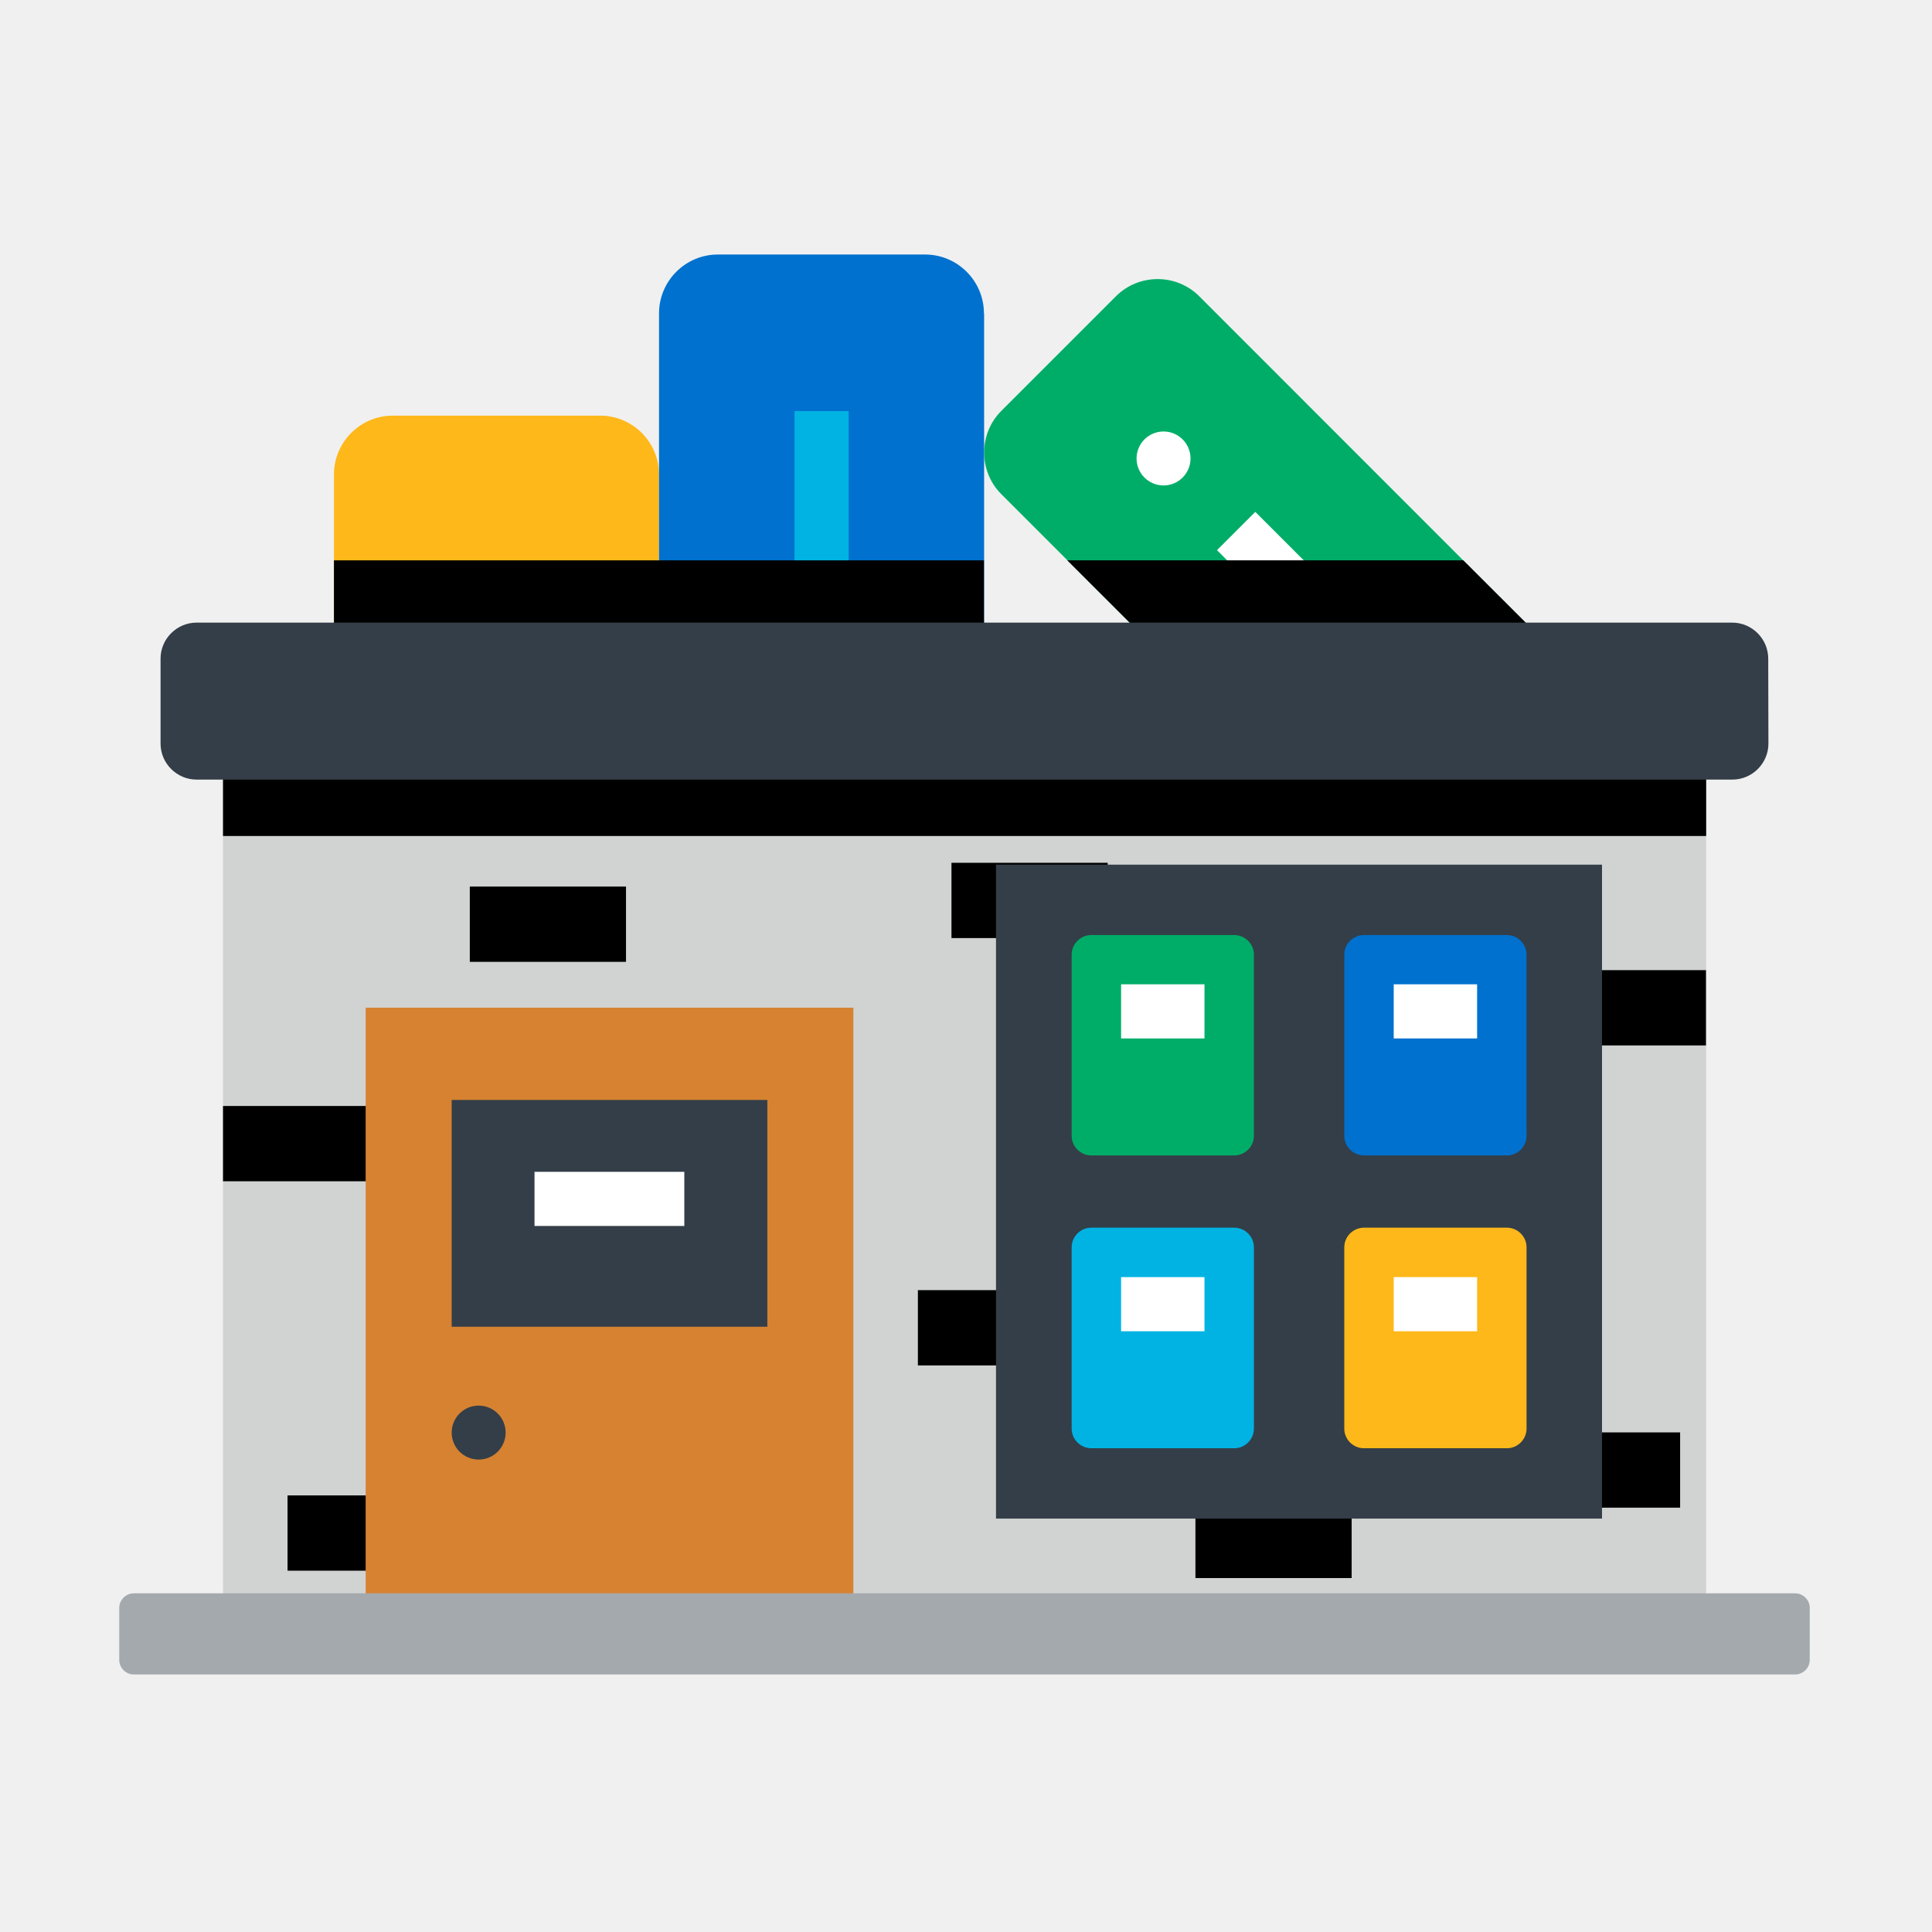
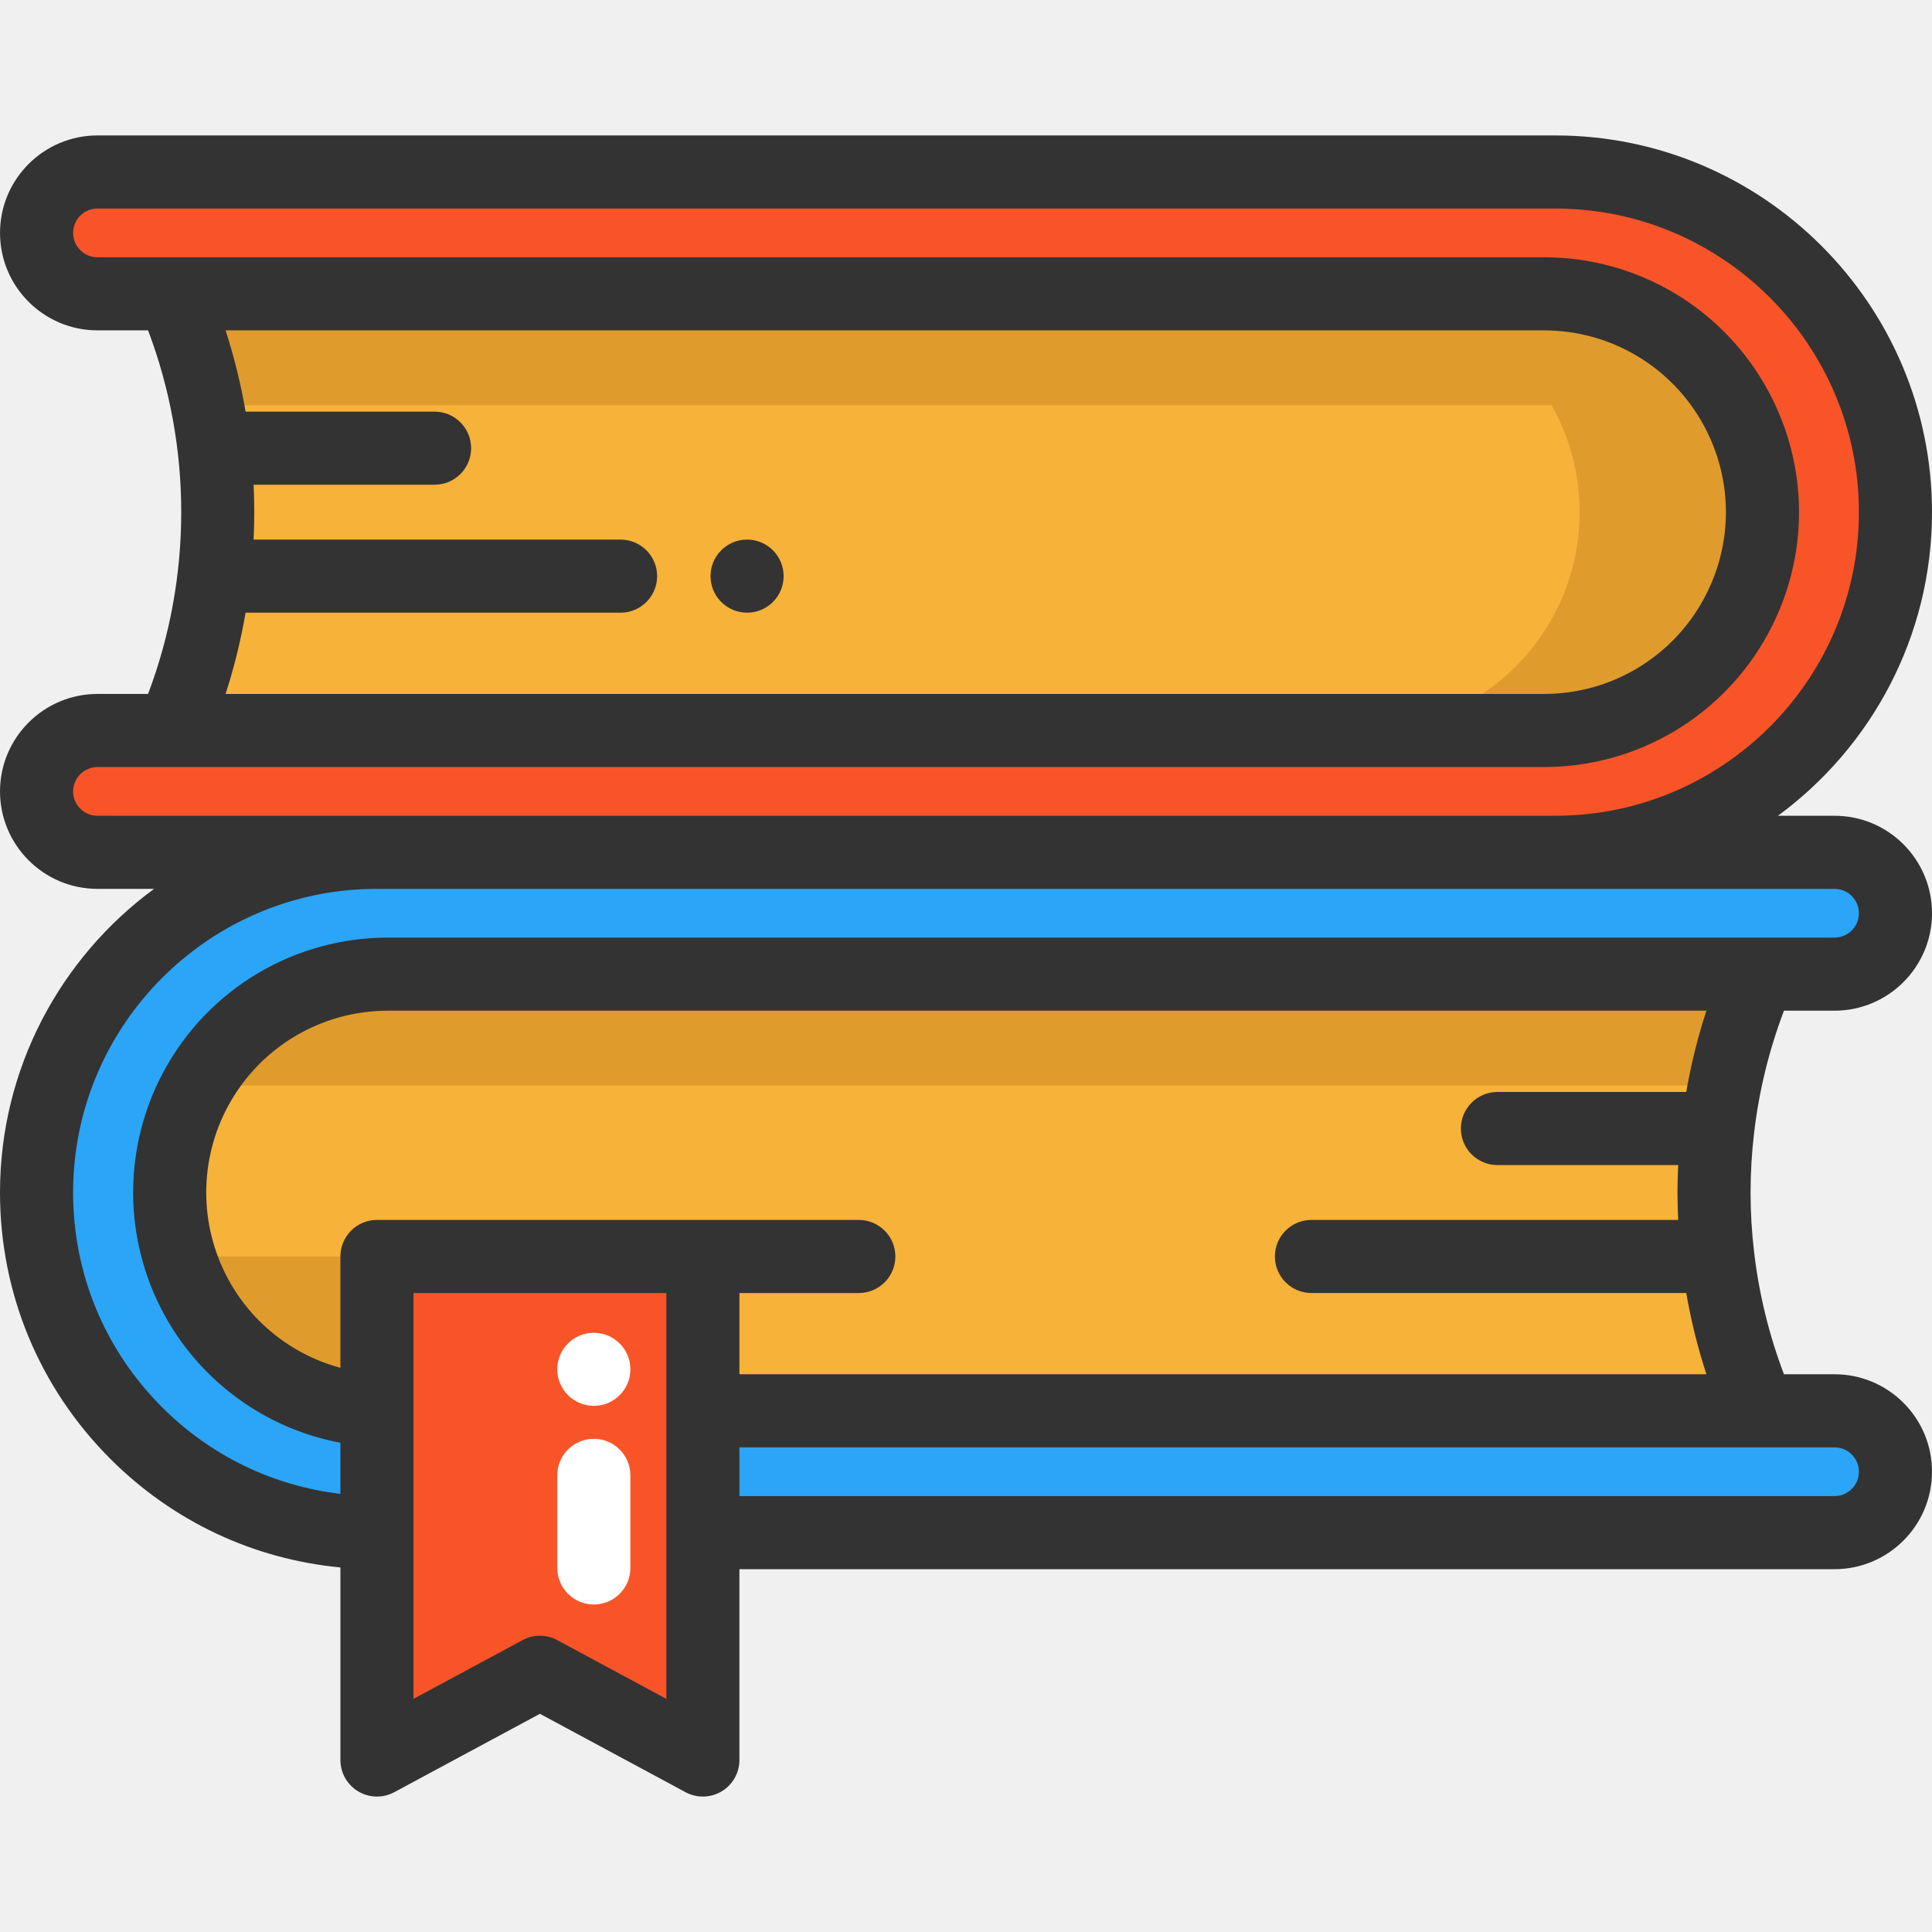
- <svg xmlns="http://www.w3.org/2000/svg" width="800px" height="800px" viewBox="0 0 1024 1024" class="icon" version="1.1">
-   <path d="M349.3 251.5c0-17.2-14-31.2-31.2-31.2H208.2c-17.2 0-31.2 14-31.2 31.2v369c0 17.2 14 31.2 31.2 31.2h109.9c17.2 0 31.2-14 31.2-31.2v-369z" fill="#FFB819" />
-   <path d="M521.5 166.1c0-17.2-14-31.2-31.2-31.2H380.5c-17.2 0-31.2 14-31.2 31.2v369c0 17.2 14 31.2 31.2 31.2h109.9c17.2 0 31.2-14 31.2-31.2v-369z" fill="#0071CE" />
-   <path d="M421.1 217.9h28.7v265.4h-28.7z" fill="#00B3E3" />
-   <path d="M177 297h344.5v63.6H177z" fill="" />
-   <path d="M635.6 157c-12.1-12.1-32-12.1-44.1 0l-60.8 60.8c-12.1 12.1-12.1 32 0 44.1l234 234.1c12.1 12.1 32 12.1 44.1 0l60.8-60.8c12.1-12.1 12.1-32 0-44.1L635.6 157z" fill="#00AD68" />
-   <path d="M616.7 243m-14.3 0a14.3 14.3 0 1 0 28.6 0 14.3 14.3 0 1 0-28.6 0Z" fill="#FFFFFF" />
-   <path d="M665.336 271.307L808.1 414.07l-20.294 20.294L645.043 291.6z" fill="#FFFFFF" />
-   <path d="M775.6 297H565.7l63.6 63.5h209.9z" fill="" />
-   <path d="M118.2 368.4h786.1v505.9H118.2z" fill="#D1D3D3" />
-   <path d="M118.2 586.2H201v39.9h-82.8zM249 469.9h82.8v39.9H249zM504.3 457.3h82.8v39.9h-82.8zM376.5 393.3h82.8v39.9h-82.8zM821.4 514.2h82.8v39.9h-82.8zM807.7 759.2h82.8v39.9h-82.8zM633.6 796.5h82.8v39.9h-82.8zM486.5 683.8h82.8v39.9h-82.8zM152.4 792.6h82.8v39.9h-82.8z" fill="" />
-   <path d="M118.2 368.4h786.1v74.7H118.2z" fill="" />
-   <path d="M937.3 394.1c0 10.5-8.6 19.1-19.1 19.1h-814c-10.5 0-19.1-8.6-19.1-19.1v-45c0-10.5 8.6-19.1 19.1-19.1h813.9c10.5 0 19.1 8.6 19.1 19.1l0.1 45zM527.9 458.3h321.2v346.6H527.9z" fill="#333E48" />
-   <path d="M664.6 602c0 5.7-4.7 10.4-10.4 10.4h-75.8c-5.7 0-10.4-4.7-10.4-10.4v-96c0-5.7 4.7-10.4 10.4-10.4h75.8c5.7 0 10.4 4.7 10.4 10.4v96z" fill="#00AD68" />
-   <path d="M594.2 521.7h44.2v28.7h-44.2z" fill="#FFFFFF" />
-   <path d="M809.1 602c0 5.7-4.7 10.4-10.4 10.4h-75.8c-5.7 0-10.4-4.7-10.4-10.4v-96c0-5.7 4.7-10.4 10.4-10.4h75.8c5.7 0 10.4 4.7 10.4 10.4v96z" fill="#0071CE" />
-   <path d="M738.7 521.7h44.2v28.7h-44.2z" fill="#FFFFFF" />
-   <path d="M664.6 757.2c0 5.7-4.7 10.4-10.4 10.4h-75.8c-5.7 0-10.4-4.7-10.4-10.4v-96.1c0-5.7 4.7-10.4 10.4-10.4h75.8c5.7 0 10.4 4.7 10.4 10.4v96.1z" fill="#00B3E3" />
-   <path d="M594.2 676.9h44.2v28.7h-44.2z" fill="#FFFFFF" />
-   <path d="M809.1 757.2c0 5.7-4.7 10.4-10.4 10.4h-75.8c-5.7 0-10.4-4.7-10.4-10.4v-96.1c0-5.7 4.7-10.4 10.4-10.4h75.8c5.7 0 10.4 4.7 10.4 10.4v96.1z" fill="#FFB819" />
-   <path d="M738.7 676.9h44.2v28.7h-44.2z" fill="#FFFFFF" />
-   <path d="M193.8 534.1h258.5v340.2H193.8z" fill="#D68231" />
-   <path d="M239.4 583h167.3v120.2H239.4z" fill="#333E48" />
-   <path d="M283.3 621.1h79.4v28.7h-79.4z" fill="#FFFFFF" />
-   <path d="M253.7 759.3m-14.3 0a14.3 14.3 0 1 0 28.6 0 14.3 14.3 0 1 0-28.6 0Z" fill="#333E48" />
-   <path d="M959.2 879.8c0 4.2-3.5 7.7-7.7 7.7H70.9c-4.2 0-7.7-3.5-7.7-7.7v-27.6c0-4.2 3.5-7.7 7.7-7.7h880.6c4.2 0 7.7 3.5 7.7 7.7v27.6z" fill="#A4A9AD" />
+ <svg xmlns="http://www.w3.org/2000/svg" height="800px" width="800px" version="1.1" id="Layer_1" viewBox="0 0 512 512" xml:space="preserve">
+   <polygon style="fill:#F95428;" points="186.268,406.163 186.268,466.42 143.084,443.174 99.9,466.42 99.9,406.163 99.9,373.801   99.9,332.98 186.268,332.98 186.268,373.878 " />
+   <g>
+     <path style="fill:#F7B239;" d="M455.241,332.98c1.627,13.973,5.295,27.752,10.99,40.899H186.268V332.98H99.9v40.821   c-9.556-0.478-18.699-3.306-26.68-8.071c-8.807-5.23-16.22-12.798-21.269-22.135c-4.662-8.601-6.986-18.092-6.986-27.571   c0-9.492,2.325-18.984,6.986-27.571c0.142-0.258,0.284-0.517,0.439-0.775c10.215-18.222,29.495-29.521,50.429-29.521H466.23   c-4.145,9.556-7.206,19.461-9.195,29.521c-0.749,3.771-1.356,7.58-1.795,11.39c-0.672,5.63-1.007,11.3-1.007,16.956   C454.233,321.693,454.569,327.349,455.241,332.98z" />
+     <path style="fill:#F7B239;" d="M56.754,152.688c0.672-5.63,1.007-11.287,1.007-16.956c0-5.656-0.336-11.326-1.007-16.956   c-1.614-13.973-5.282-27.765-10.99-40.911h174.597h188.828c21.218,0,40.744,11.623,50.868,30.283   c4.662,8.601,6.986,18.092,6.986,27.584c0,9.479-2.324,18.971-6.986,27.571c-5.062,9.337-12.475,16.904-21.269,22.135   c-8.807,5.243-18.984,8.149-29.599,8.149H220.361H45.764C51.472,180.44,55.14,166.661,56.754,152.688z" />
+   </g>
+   <path style="fill:#E09B2D;" d="M460.057,108.147c-10.125-18.661-29.65-30.283-50.868-30.283h-48.425  c21.218,0,40.744,11.623,50.868,30.283c4.662,8.601,6.986,18.092,6.986,27.584c0,9.479-2.324,18.971-6.986,27.571  c-5.062,9.337-12.475,16.904-21.269,22.135c-8.807,5.243-18.984,8.149-29.599,8.149h48.425c10.615,0,20.792-2.906,29.599-8.149  c8.794-5.23,16.207-12.798,21.269-22.135c4.662-8.601,6.986-18.092,6.986-27.571C467.044,126.24,464.719,116.748,460.057,108.147z" />
+   <g>
+     <path style="fill:#2BA5F7;" d="M497.585,378.605c2.919,2.919,4.727,6.961,4.727,11.416c0,8.924-7.232,16.142-16.142,16.142H186.268   v-32.285h105.365H466.23h19.939C490.625,373.878,494.654,375.686,497.585,378.605z" />
+     <path style="fill:#2BA5F7;" d="M497.585,230.598c2.919,2.931,4.727,6.961,4.727,11.416c0,8.911-7.232,16.142-16.142,16.142H466.23   H291.634H102.818c-21.231,0-40.756,11.623-50.868,30.296c-4.662,8.588-6.986,18.08-6.986,27.571c0,9.479,2.325,18.971,6.986,27.571   c5.049,9.337,12.462,16.904,21.269,22.135c7.981,4.765,17.124,7.593,26.68,8.071v32.362h-0.065   c-24.885,0-47.433-10.086-63.743-26.396c-16.31-16.323-26.409-38.845-26.409-63.743c0-49.796,40.369-90.152,90.152-90.152h312.337   h73.997C490.625,225.871,494.654,227.679,497.585,230.598z" />
+   </g>
+   <path style="fill:#F95428;" d="M412.172,45.579c49.783,0,90.139,40.356,90.139,90.152c0,24.898-10.086,47.42-26.396,63.743  c-16.31,16.31-38.858,26.396-63.743,26.396H99.835h-74.01c-8.911,0-16.142-7.219-16.142-16.142c0-4.455,1.808-8.497,4.727-11.416  s6.961-4.727,11.416-4.727h19.939h174.597h188.828c10.615,0,20.791-2.906,29.599-8.149c8.794-5.23,16.207-12.798,21.269-22.135  c4.662-8.601,6.986-18.092,6.986-27.571c0-9.492-2.324-18.984-6.986-27.584c-10.125-18.661-29.65-30.283-50.868-30.283H220.361  H45.765H25.825c-8.911,0-16.142-7.232-16.142-16.142c0-4.455,1.808-8.484,4.727-11.416c2.919-2.919,6.961-4.727,11.416-4.727  C25.825,45.579,412.172,45.579,412.172,45.579z" />
+   <g>
+     <path style="fill:#E09B2D;" d="M466.23,258.156c-4.145,9.556-7.206,19.461-9.195,29.521H52.389   c10.215-18.222,29.496-29.521,50.429-29.521H466.23z" />
+     <path style="fill:#E09B2D;" d="M45.777,77.864c4.145,9.556,7.206,19.461,9.195,29.521h404.646   c-10.215-18.222-29.495-29.521-50.429-29.521H45.777z" />
+     <path style="fill:#E09B2D;" d="M99.9,332.98v40.821c-9.556-0.478-18.699-3.306-26.68-8.071c-8.807-5.23-16.22-12.798-21.269-22.135   c-1.86-3.409-3.332-6.974-4.442-10.615L99.9,332.98L99.9,332.98z" />
+   </g>
+   <g>
+     <path style="fill:#FFFFFF;" d="M157.368,425.207c-5.349,0-9.685-4.337-9.685-9.685v-24.537c0-5.349,4.337-9.685,9.685-9.685   s9.685,4.337,9.685,9.685v24.537C167.054,420.871,162.717,425.207,157.368,425.207z" />
+     <circle style="fill:#FFFFFF;" cx="157.37" cy="362.883" r="9.685" />
+   </g>
+   <g>
+     <path style="fill:#333333;" d="M472.77,267.844h13.402c14.241,0,25.828-11.586,25.828-25.828c0-6.879-2.681-13.361-7.578-18.281   c-4.889-4.867-11.371-7.547-18.25-7.547h-14.996C495.909,198,512,168.713,512,135.726c0-55.048-44.786-99.834-99.834-99.834H25.832   c-14.242,0-25.828,11.586-25.828,25.828S11.59,87.548,25.832,87.548H39.24c11.716,30.943,11.716,65.412,0,96.355H25.832   c-14.242,0-25.828,11.586-25.828,25.828s11.586,25.828,25.828,25.828h14.996C16.092,253.75,0,283.039,0,316.026   c0,26.647,10.385,51.717,29.245,70.592c16.565,16.565,37.932,26.583,60.966,28.771v51.033c0,3.409,1.792,6.567,4.717,8.314   c2.928,1.749,6.556,1.83,9.558,0.214l38.596-20.773l38.596,20.773c1.435,0.772,3.013,1.157,4.591,1.157   c1.721,0,3.44-0.458,4.968-1.371c2.926-1.749,4.717-4.906,4.717-8.314v-50.571h290.216c14.241,0,25.828-11.586,25.828-25.828   c0-6.901-2.686-13.388-7.578-18.28c-4.889-4.867-11.371-7.548-18.25-7.548h-13.402c-3.952-10.419-6.618-21.267-7.91-32.36   c-0.624-5.226-0.94-10.546-0.94-15.809s0.316-10.582,0.943-15.836C466.154,289.111,468.82,278.26,472.77,267.844z M65.084,162.371   h99.376c5.349,0,9.685-4.337,9.685-9.685S169.808,143,164.459,143H67.211c0.226-4.845,0.226-9.697,0-14.541h47.955   c5.349,0,9.685-4.337,9.685-9.685s-4.337-9.685-9.685-9.685H65.084c-1.259-7.273-3.009-14.475-5.308-21.538h349.408   c17.693,0,33.924,9.664,42.355,25.218c7.794,14.376,7.794,31.541,0,45.918c-8.432,15.555-24.662,25.218-42.355,25.218H59.776   C62.074,176.843,63.825,169.642,65.084,162.371z M25.832,216.189c-3.56,0-6.457-2.897-6.457-6.457s2.897-6.457,6.457-6.457h383.352   c24.808,0,47.563-13.548,59.385-35.358c10.927-20.156,10.927-44.224,0-64.38c-11.823-21.81-34.577-35.358-59.385-35.358H45.768   H25.832c-3.56,0-6.457-2.897-6.457-6.457s2.897-6.457,6.457-6.457h386.335c44.367,0,80.463,36.096,80.463,80.463   c0,44.35-36.069,80.435-80.413,80.462H25.832z M42.945,372.924c-15.202-15.214-23.574-35.422-23.574-56.898   c0-44.353,36.07-80.439,80.418-80.466h312.378c0.017,0,0.034-0.001,0.05-0.001h73.956c1.721,0,3.35,0.677,4.552,1.874   c1.228,1.233,1.905,2.862,1.905,4.583c0,3.56-2.897,6.457-6.457,6.457H102.821c-24.815,0-47.571,13.553-59.38,35.36   c-5.339,9.833-8.16,20.965-8.16,32.193c0,11.213,2.82,22.342,8.153,32.178c5.785,10.699,14.376,19.64,24.823,25.843   c6.758,4.034,14.222,6.83,21.955,8.302v13.54C72.362,393.776,55.843,385.821,42.945,372.924z M176.586,450.21l-28.911-15.561   c-1.433-0.771-3.012-1.157-4.591-1.157s-3.157,0.386-4.591,1.157l-28.91,15.561V342.666h67.003V450.21z M490.74,385.455   c1.218,1.218,1.889,2.841,1.889,4.568c0,3.56-2.897,6.457-6.457,6.457H195.957v-12.914h290.216   C487.894,383.566,489.521,384.243,490.74,385.455z M195.957,364.195v-21.529h31.639c5.349,0,9.685-4.336,9.685-9.685   s-4.337-9.685-9.685-9.685h-41.325H99.897c-5.349,0-9.685,4.337-9.685,9.685v29.508c-4.218-1.144-8.283-2.839-12.045-5.086   c-7.457-4.427-13.575-10.795-17.7-18.423c-3.804-7.019-5.815-14.957-5.815-22.955c0-8.009,2.011-15.946,5.818-22.96   c8.424-15.557,24.653-25.222,42.35-25.222h349.396c-2.299,7.043-4.079,14.242-5.345,21.539h-50.034   c-5.349,0-9.685,4.337-9.685,9.685c0,5.349,4.337,9.685,9.685,9.685h47.902c-0.116,2.427-0.19,4.854-0.19,7.272   s0.074,4.844,0.19,7.269h-97.194c-5.349,0-9.685,4.337-9.685,9.685s4.337,9.685,9.685,9.685h99.326   c1.267,7.296,3.046,14.489,5.344,21.529L195.957,364.195L195.957,364.195z" />
+     <circle style="fill:#333333;" cx="197.984" cy="152.682" r="9.685" />
+   </g>
</svg>
